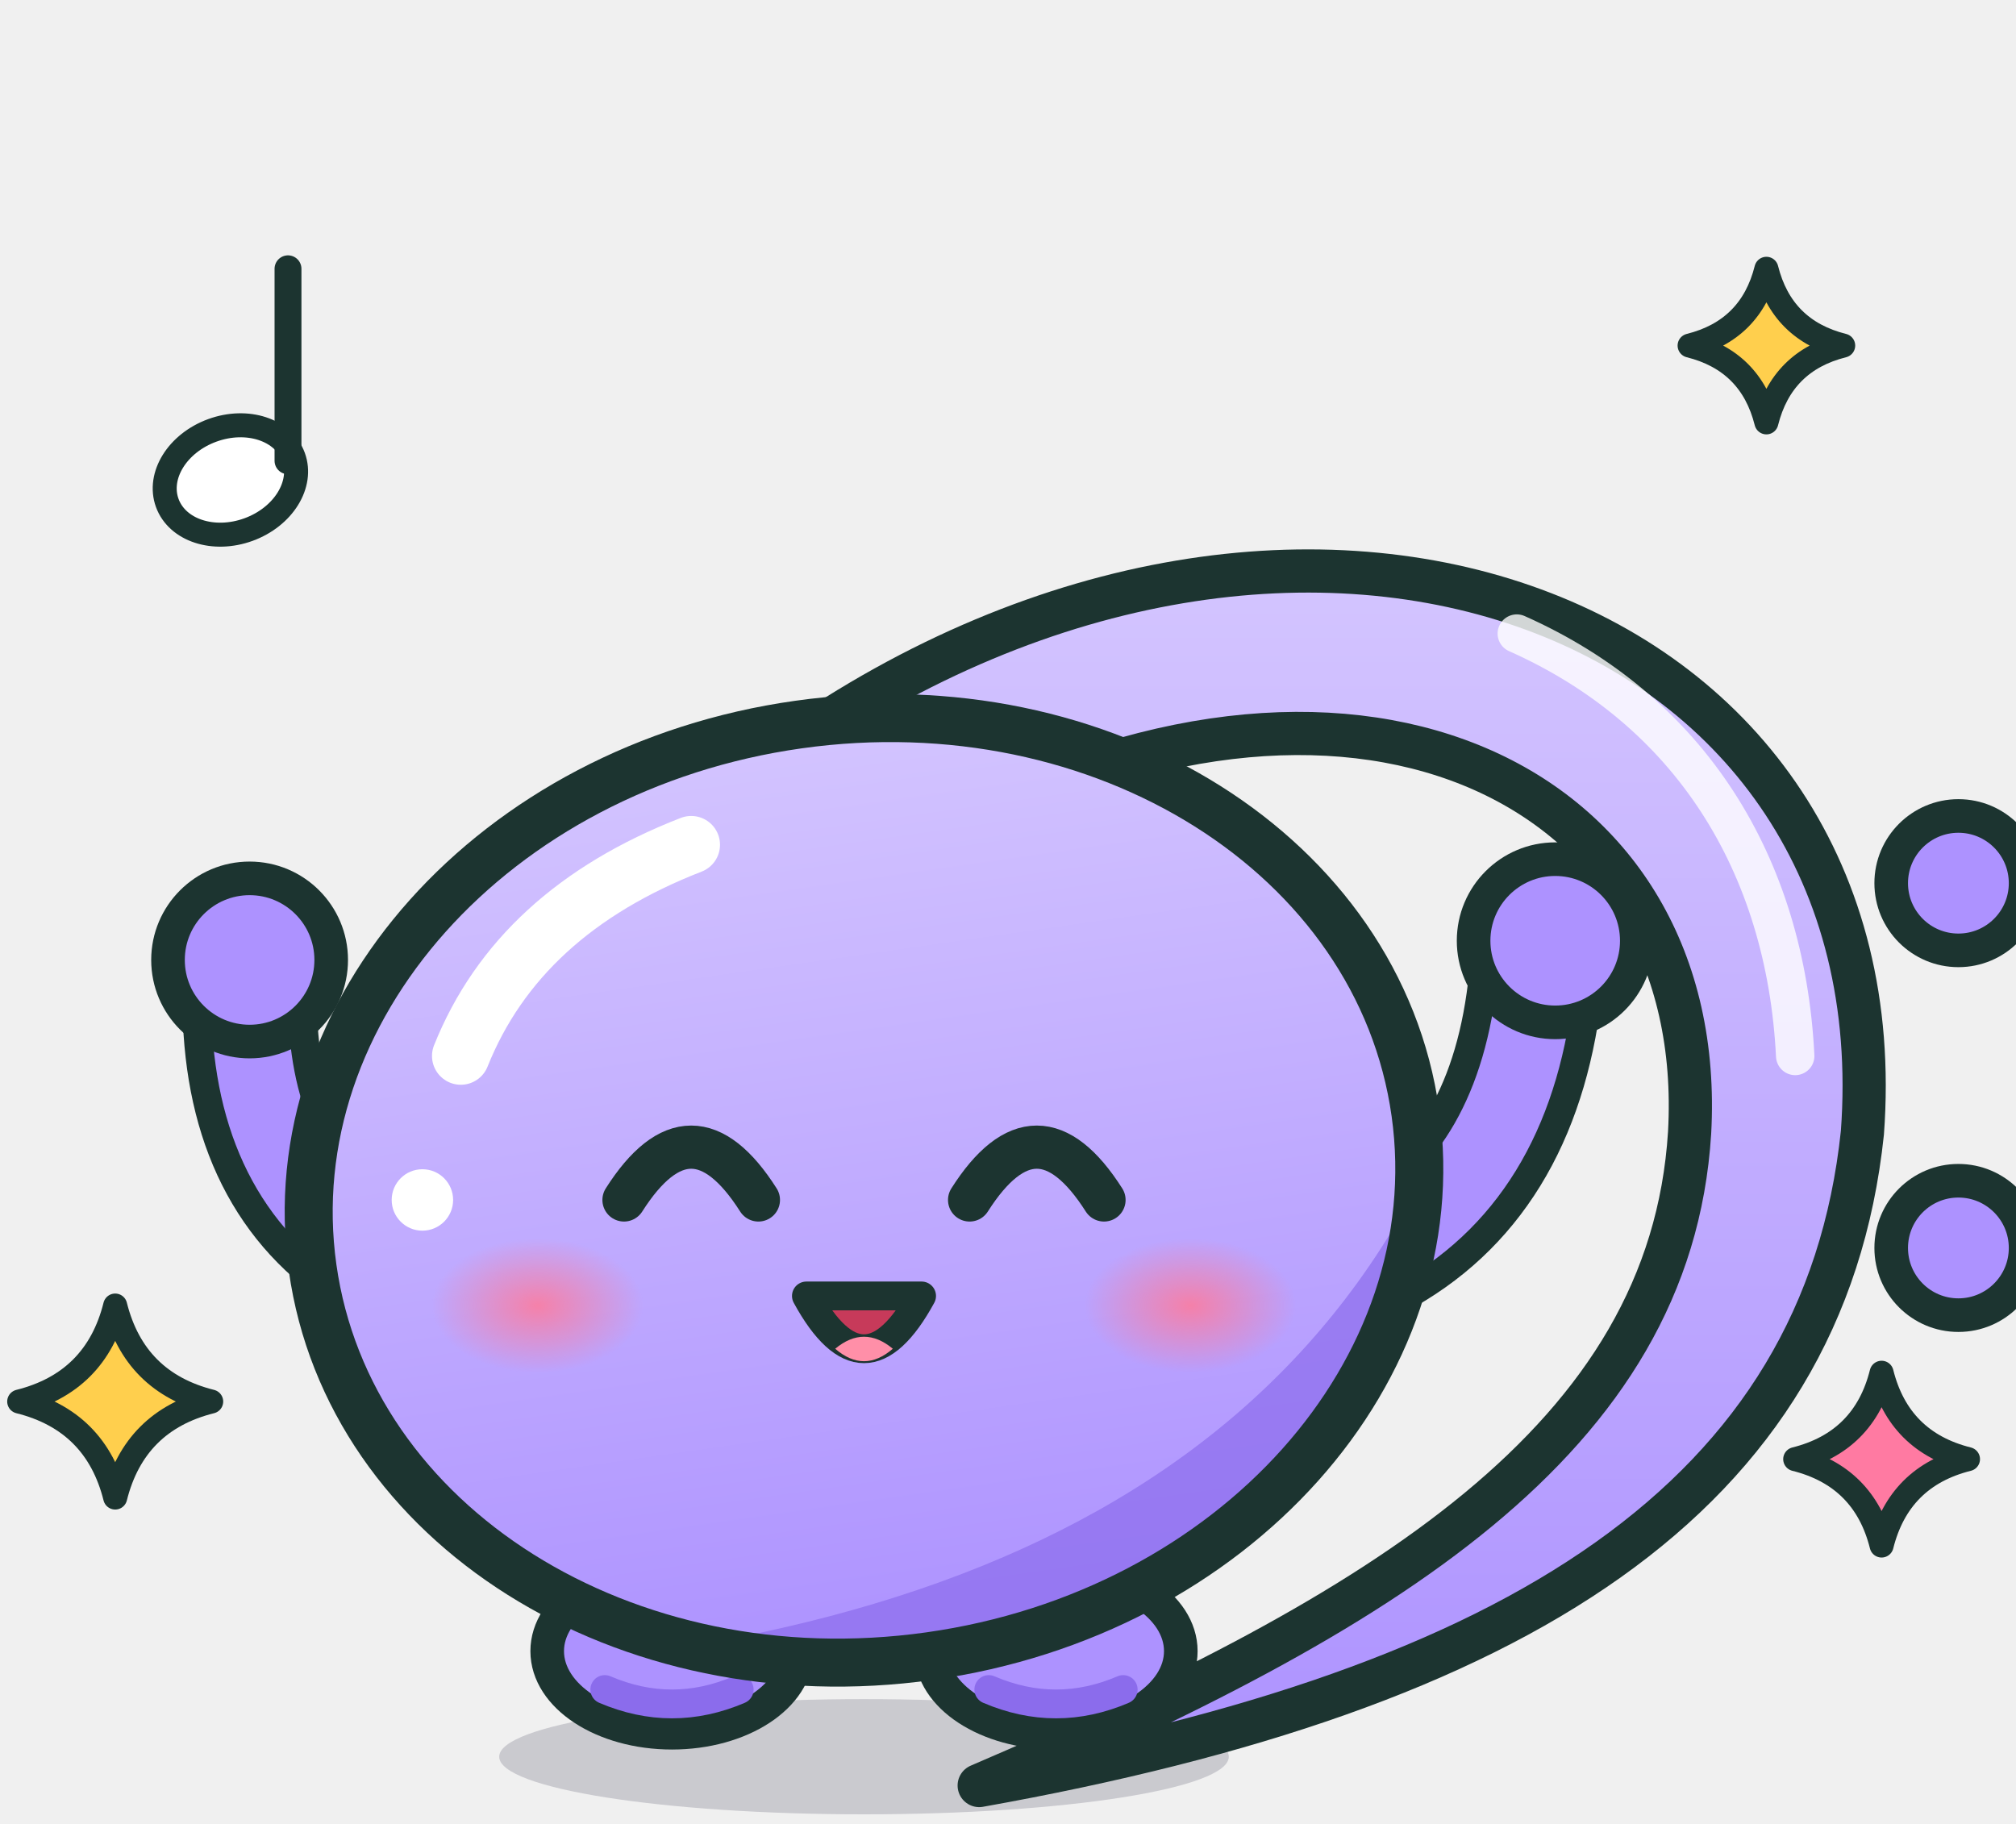
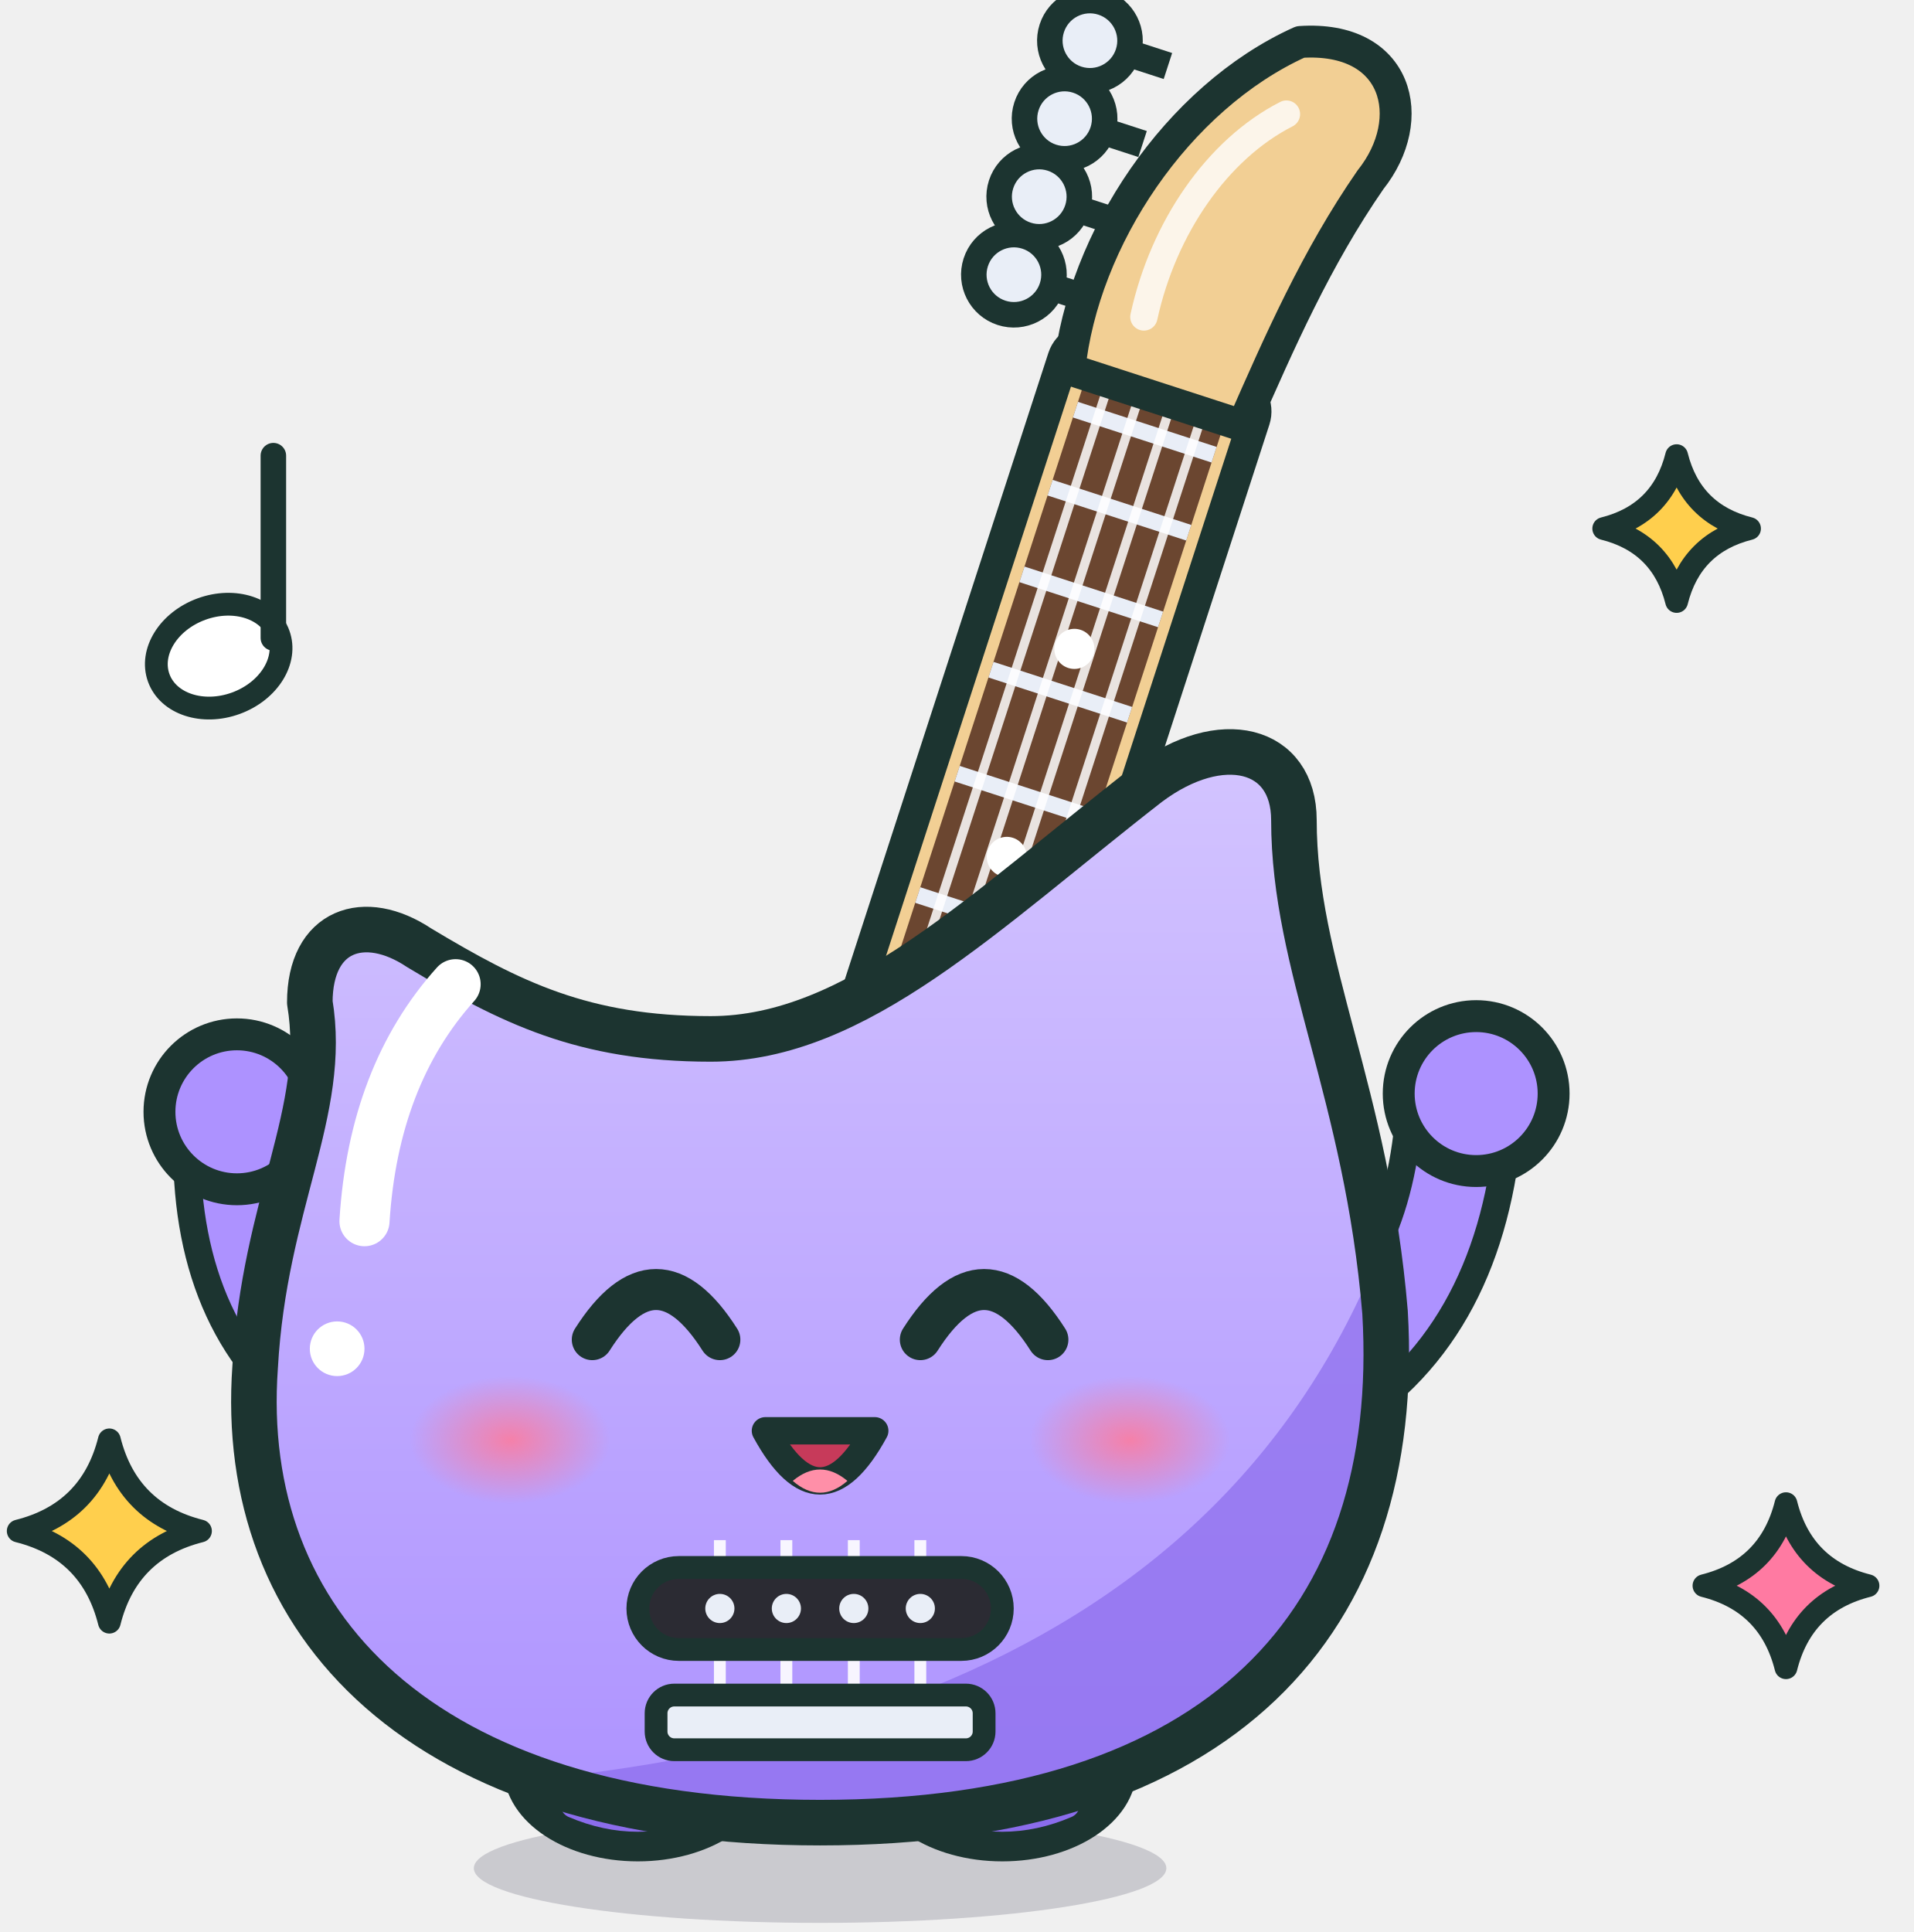
- <svg xmlns="http://www.w3.org/2000/svg" viewBox="10 30 210 190">
+ <svg xmlns="http://www.w3.org/2000/svg" viewBox="10 8 210 212">
  <defs>
    <linearGradient id="gb" x1="0" y1="0" x2="0" y2="1">
      <stop offset="0" stop-color="#d3c4ff" />
      <stop offset="1" stop-color="#ad92ff" />
    </linearGradient>
    <linearGradient id="ge" x1="0" y1="0" x2="0" y2="1">
      <stop offset=".35" stop-color="#1c3430" />
      <stop offset="1" stop-color="#1fae8c" />
    </linearGradient>
    <radialGradient id="gc">
      <stop offset="0" stop-color="#ff7a9a" stop-opacity=".85" />
      <stop offset="1" stop-color="#ff7a9a" stop-opacity="0" />
    </radialGradient>
    <clipPath id="c">
-       <ellipse cx="100" cy="154" rx="58" ry="49" transform="rotate(-8 100 154)" />
+       <path d="M100 208 C 56 208 36 186 38 158 C 39 140 46 130 44 118 C 44 110 50 108 56 112 C 66 118 74 122 88 122 C 104 122 118 108 136 94 C 144 88 152 90 152 98 C 152 114 160 128 162 152 C 164 186 144 208 100 208 Z" />
    </clipPath>
  </defs>
  <ellipse cx="100" cy="213" rx="38" ry="6" fill="#1e1b3a" opacity=".18" />
-   <path d="M92 108 C 146 70 208 94 204 148 C 200 186 168 206 112 216 C 154 198 184 180 186 148 C 188 112 152 94 110 116 Z" fill="url(#gb)" stroke="#1c3430" stroke-width="4.5" stroke-linejoin="round" />
-   <path d="M168 96 C 186 104 196 120 197 140" stroke="#fff" stroke-width="4" stroke-linecap="round" fill="none" opacity=".8" />
+   <g transform="translate(114 122) rotate(18)">
+     <rect x="-11" y="-78" width="22" height="80" rx="3" fill="#f2cf94" stroke="#1c3430" stroke-width="3.5" />
+     <rect x="-8" y="-76" width="16" height="78" fill="#6b4630" />
+     <path d="M-8 -14 h16" stroke="#e9eef7" stroke-width="1.8" />
+     <path d="M-8 -28 h16" stroke="#e9eef7" stroke-width="1.8" />
+     <path d="M-8 -40 h16" stroke="#e9eef7" stroke-width="1.8" />
+     <path d="M-8 -51 h16" stroke="#e9eef7" stroke-width="1.8" />
+     <path d="M-8 -61 h16" stroke="#e9eef7" stroke-width="1.8" />
+     <path d="M-8 -70 h16" stroke="#e9eef7" stroke-width="1.8" />
+     <circle cx="0" cy="-21" r="2.2" fill="#fff" />
+     <circle cx="0" cy="-45" r="2.2" fill="#fff" />
+     <path d="M-5.4 -76 V2" stroke="#fff" stroke-width="1" opacity=".85" />
+     <path d="M-1.8 -76 V2" stroke="#fff" stroke-width="1" opacity=".85" />
+     <path d="M1.8 -76 V2" stroke="#fff" stroke-width="1" opacity=".85" />
+     <path d="M5.4 -76 V2" stroke="#fff" stroke-width="1" opacity=".85" />
+     <path d="M-10 -82 h-7" stroke="#1c3430" stroke-width="3" />
+     <circle cx="-19" cy="-82" r="4.4" fill="#e9eef7" stroke="#1c3430" stroke-width="2.8" />
+     <path d="M-10 -91 h-7" stroke="#1c3430" stroke-width="3" />
+     <circle cx="-19" cy="-91" r="4.4" fill="#e9eef7" stroke="#1c3430" stroke-width="2.8" />
+     <path d="M-10 -100 h-7" stroke="#1c3430" stroke-width="3" />
+     <circle cx="-19" cy="-100" r="4.4" fill="#e9eef7" stroke="#1c3430" stroke-width="2.8" />
+     <path d="M-10 -109 h-7" stroke="#1c3430" stroke-width="3" />
+     <circle cx="-19" cy="-109" r="4.4" fill="#e9eef7" stroke="#1c3430" stroke-width="2.8" />
+     <path d="M-10 -74 C -13 -88 -8 -106 3 -116 C 13 -120 18 -112 15 -104 C 12 -94 11 -84 10 -74 Z" fill="#f2cf94" stroke="#1c3430" stroke-width="3.5" stroke-linejoin="round" />
+     <path d="M-4 -82 C -5 -92 -2 -102 4 -108" stroke="#fff" stroke-width="3" stroke-linecap="round" fill="none" opacity=".8" />
+   </g>
  <ellipse cx="80" cy="202" rx="13" ry="8.5" fill="#ad92ff" stroke="#1c3430" stroke-width="3.5" />
  <path d="M73 206 q7 3 14 0" stroke="#8b6cec" stroke-width="3" stroke-linecap="round" fill="none" />
  <ellipse cx="120" cy="202" rx="13" ry="8.5" fill="#ad92ff" stroke="#1c3430" stroke-width="3.5" />
  <path d="M113 206 q7 3 14 0" stroke="#8b6cec" stroke-width="3" stroke-linecap="round" fill="none" />
  <path d="M48 160 q-12 -8 -12 -26" stroke="#1c3430" stroke-width="14" stroke-linecap="round" fill="none" />
  <path d="M48 160 q-12 -8 -12 -26" stroke="#ad92ff" stroke-width="8" stroke-linecap="round" fill="none" />
  <circle cx="36" cy="130" r="8.5" fill="#ad92ff" stroke="#1c3430" stroke-width="3.5" />
  <path d="M154 160 q14 -8 16 -28" stroke="#1c3430" stroke-width="14" stroke-linecap="round" fill="none" />
  <path d="M154 160 q14 -8 16 -28" stroke="#ad92ff" stroke-width="8" stroke-linecap="round" fill="none" />
  <circle cx="172" cy="128" r="8.5" fill="#ad92ff" stroke="#1c3430" stroke-width="3.5" />
-   <ellipse cx="100" cy="154" rx="58" ry="49" transform="rotate(-8 100 154)" fill="url(#gb)" />
+   <path d="M100 208 C 56 208 36 186 38 158 C 39 140 46 130 44 118 C 44 110 50 108 56 112 C 66 118 74 122 88 122 C 104 122 118 108 136 94 C 144 88 152 90 152 98 C 152 114 160 128 162 152 C 164 186 144 208 100 208 Z" fill="url(#gb)" />
  <g clip-path="url(#c)">
    <path d="M168 120 C 160 176 120 200 60 204 L 180 220 Z" fill="#8b6cec" opacity=".7" />
  </g>
-   <ellipse cx="100" cy="154" rx="58" ry="49" transform="rotate(-8 100 154)" fill="none" stroke="#1c3430" stroke-width="5" stroke-linejoin="round" />
-   <circle cx="214" cy="122" r="7" fill="#ad92ff" stroke="#1c3430" stroke-width="3.5" />
-   <circle cx="214" cy="160" r="7" fill="#ad92ff" stroke="#1c3430" stroke-width="3.5" />
-   <path d="M58 140 q6 -15 24 -22" stroke="#fff" stroke-width="6" stroke-linecap="round" fill="none" />
-   <circle cx="54" cy="155" r="3.2" fill="#fff" />
+   <path d="M100 208 C 56 208 36 186 38 158 C 39 140 46 130 44 118 C 44 110 50 108 56 112 C 66 118 74 122 88 122 C 104 122 118 108 136 94 C 144 88 152 90 152 98 C 152 114 160 128 162 152 C 164 186 144 208 100 208 Z" fill="none" stroke="#1c3430" stroke-width="5" stroke-linejoin="round" />
+   <path d="M89 177 V196" stroke="#fff" stroke-width="1.3" opacity=".9" />
+   <path d="M96.3 177 V196" stroke="#fff" stroke-width="1.3" opacity=".9" />
+   <path d="M103.7 177 V196" stroke="#fff" stroke-width="1.3" opacity=".9" />
+   <path d="M111 177 V196" stroke="#fff" stroke-width="1.3" opacity=".9" />
+   <rect x="80" y="180" width="40" height="9" rx="4.5" fill="#2b2b33" stroke="#1c3430" stroke-width="2.5" />
+   <circle cx="89" cy="184.5" r="1.6" fill="#e9eef7" />
+   <circle cx="96.3" cy="184.5" r="1.6" fill="#e9eef7" />
+   <circle cx="103.7" cy="184.5" r="1.6" fill="#e9eef7" />
+   <circle cx="111" cy="184.5" r="1.6" fill="#e9eef7" />
+   <rect x="82" y="194" width="36" height="6" rx="2" fill="#e9eef7" stroke="#1c3430" stroke-width="2.5" />
+   <path d="M50 142 q1 -16 10 -26" stroke="#fff" stroke-width="5.5" stroke-linecap="round" fill="none" />
+   <circle cx="47" cy="156" r="3" fill="#fff" />
  <ellipse cx="66" cy="166" rx="11" ry="7" fill="url(#gc)" />
  <ellipse cx="134" cy="166" rx="11" ry="7" fill="url(#gc)" />
  <path d="M75 155 q7 -11 14 0" stroke="#1c3430" stroke-width="4.5" stroke-linecap="round" fill="none" />
  <path d="M111 155 q7 -11 14 0" stroke="#1c3430" stroke-width="4.5" stroke-linecap="round" fill="none" />
  <path d="M94 165 q6 11 12 0 z" fill="#c73a5a" stroke="#1c3430" stroke-width="3" stroke-linejoin="round" />
  <path d="M97 170.5 q3 -2.5 6 0 q-3 2.6 -6 0z" fill="#ff8fa8" />
  <path d="M22 166 Q24.0 174.0 32 176 Q24.0 178.0 22 186 Q20.0 178.0 12 176 Q20.0 174.0 22 166z" fill="#ffcf4d" stroke="#1c3430" stroke-width="2.5" stroke-linejoin="round" />
  <path d="M206 173 Q207.8 180.2 215 182 Q207.8 183.8 206 191 Q204.2 183.8 197 182 Q204.2 180.2 206 173z" fill="#ff7aa2" stroke="#1c3430" stroke-width="2.5" stroke-linejoin="round" />
  <path d="M194 58 Q195.6 64.4 202 66 Q195.6 67.6 194 74 Q192.4 67.6 186 66 Q192.4 64.4 194 58z" fill="#ffcf4d" stroke="#1c3430" stroke-width="2.5" stroke-linejoin="round" />
  <ellipse cx="34" cy="80" rx="7" ry="5.5" fill="#fff" stroke="#1c3430" stroke-width="2.5" transform="rotate(-20 34 80)" />
  <path d="M40 78 v-20" stroke="#1c3430" stroke-width="2.8" stroke-linecap="round" />
</svg>
